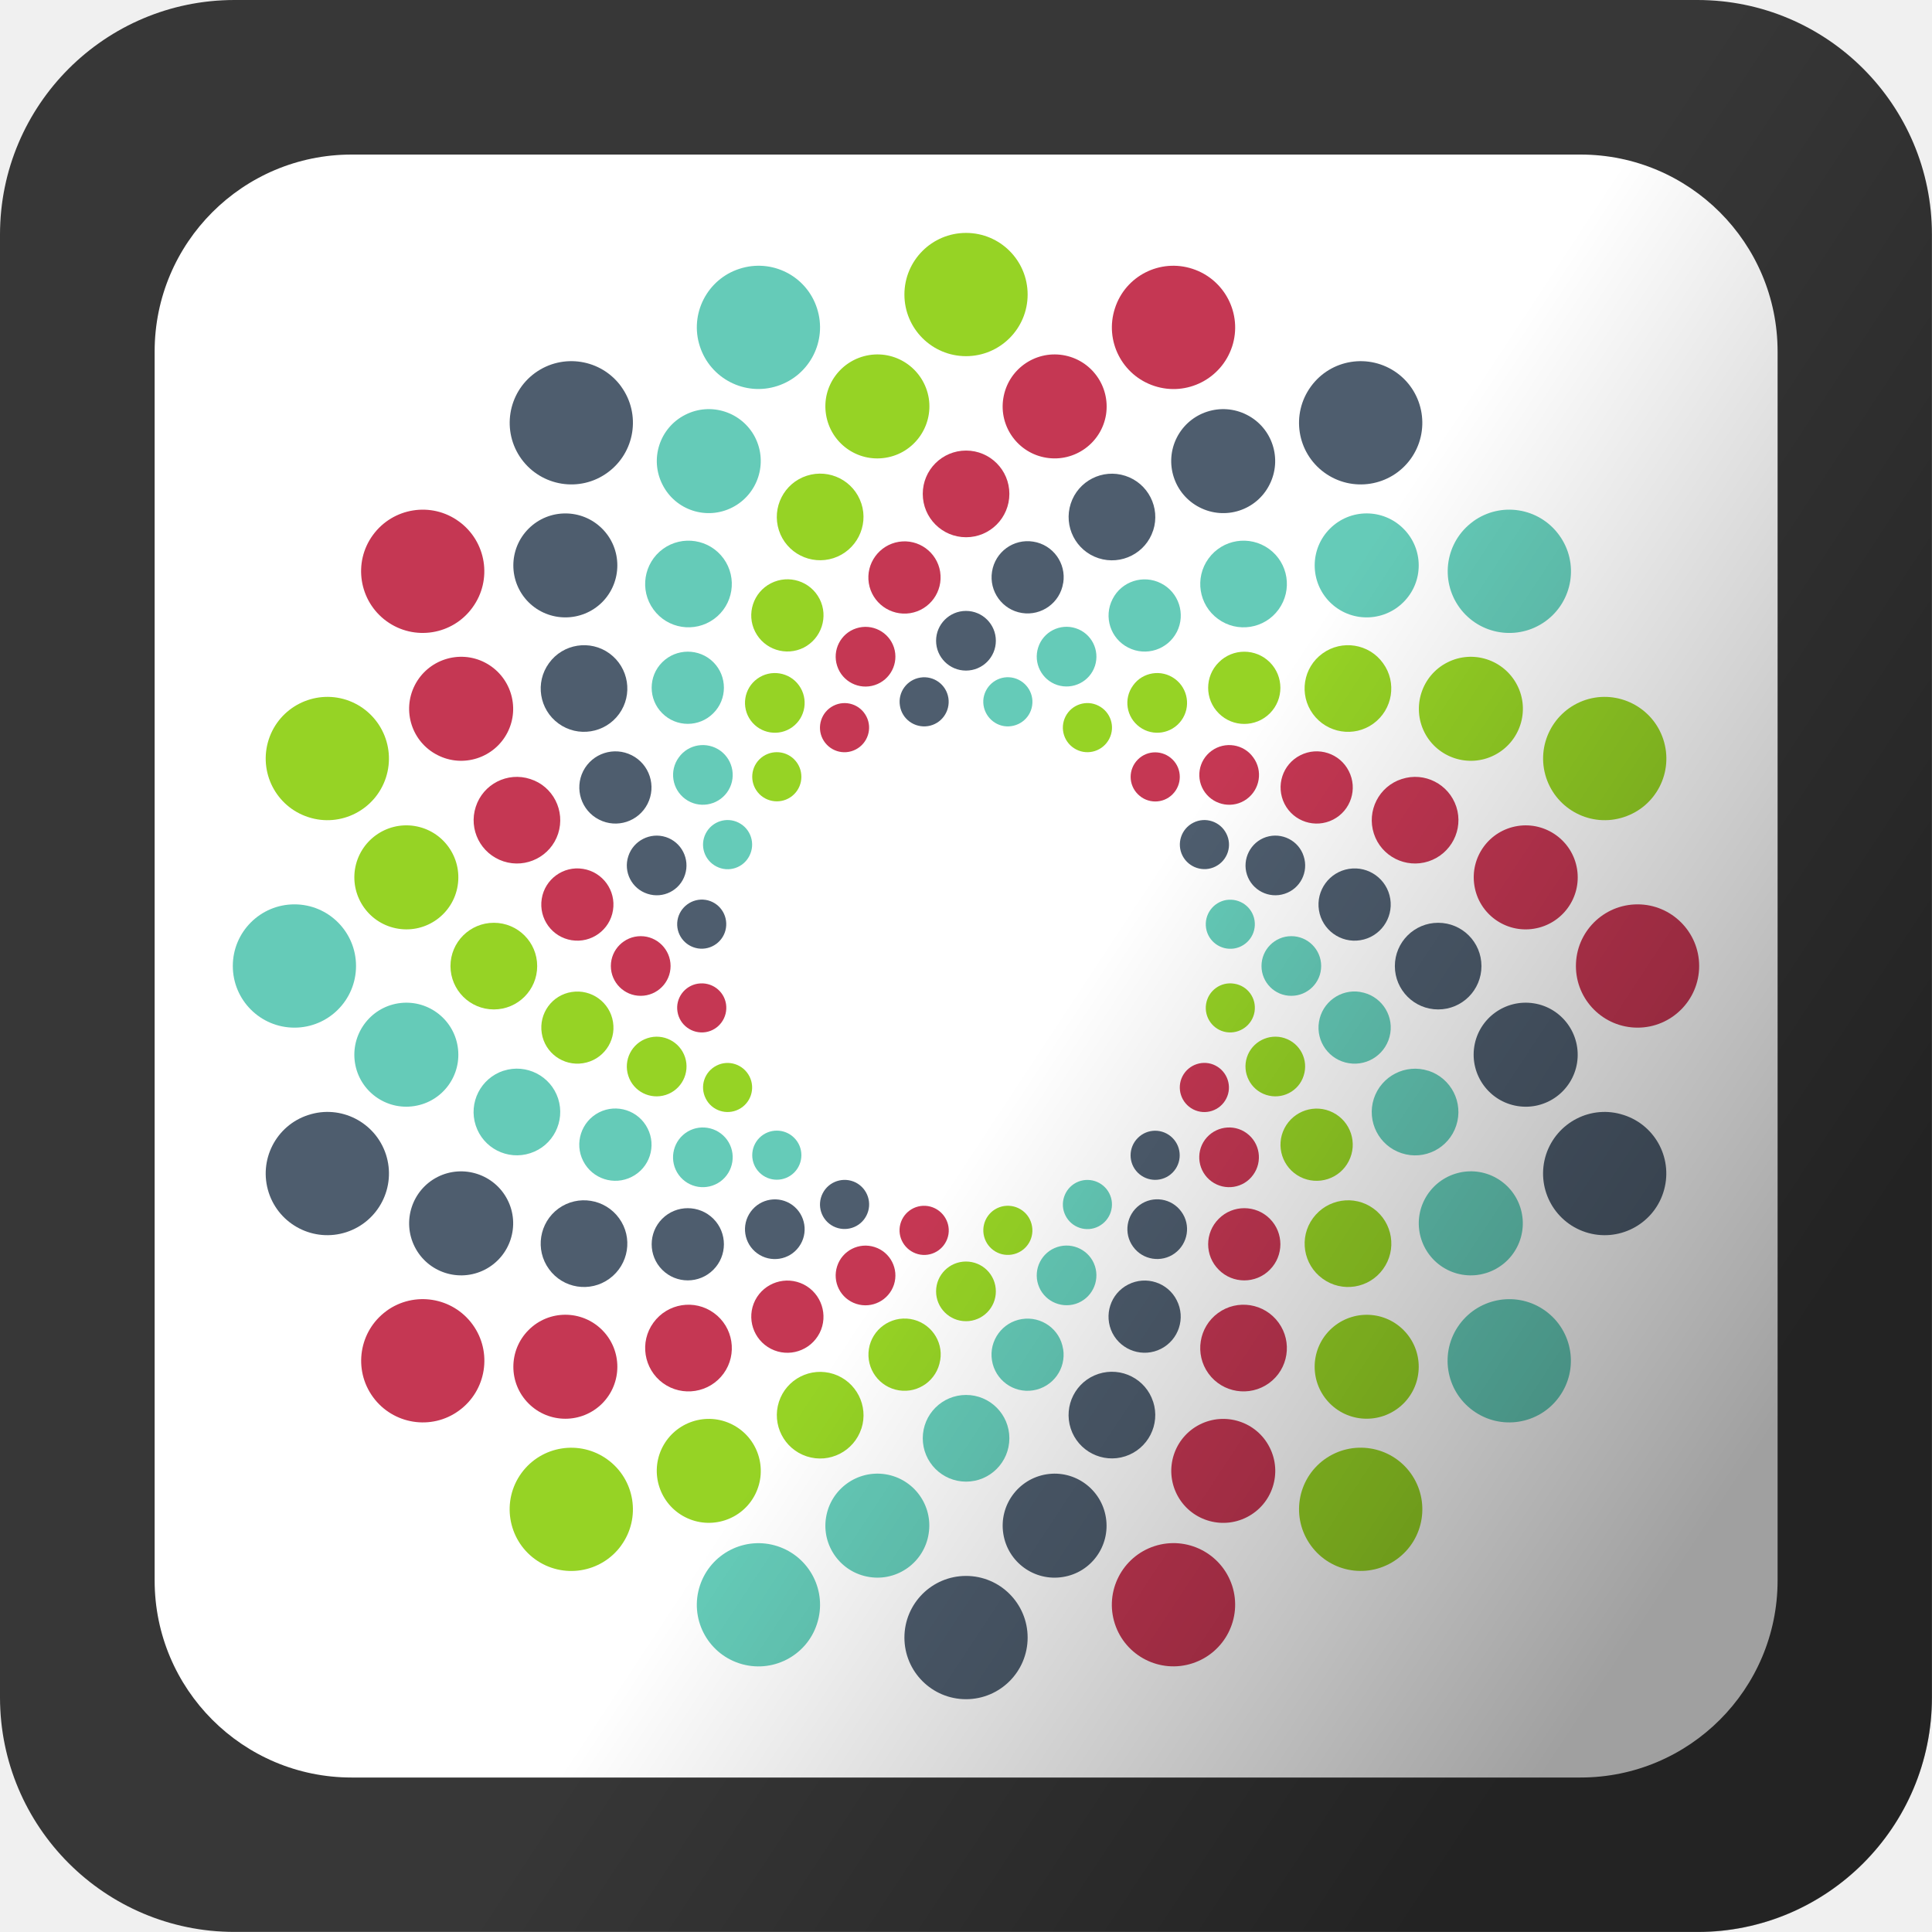
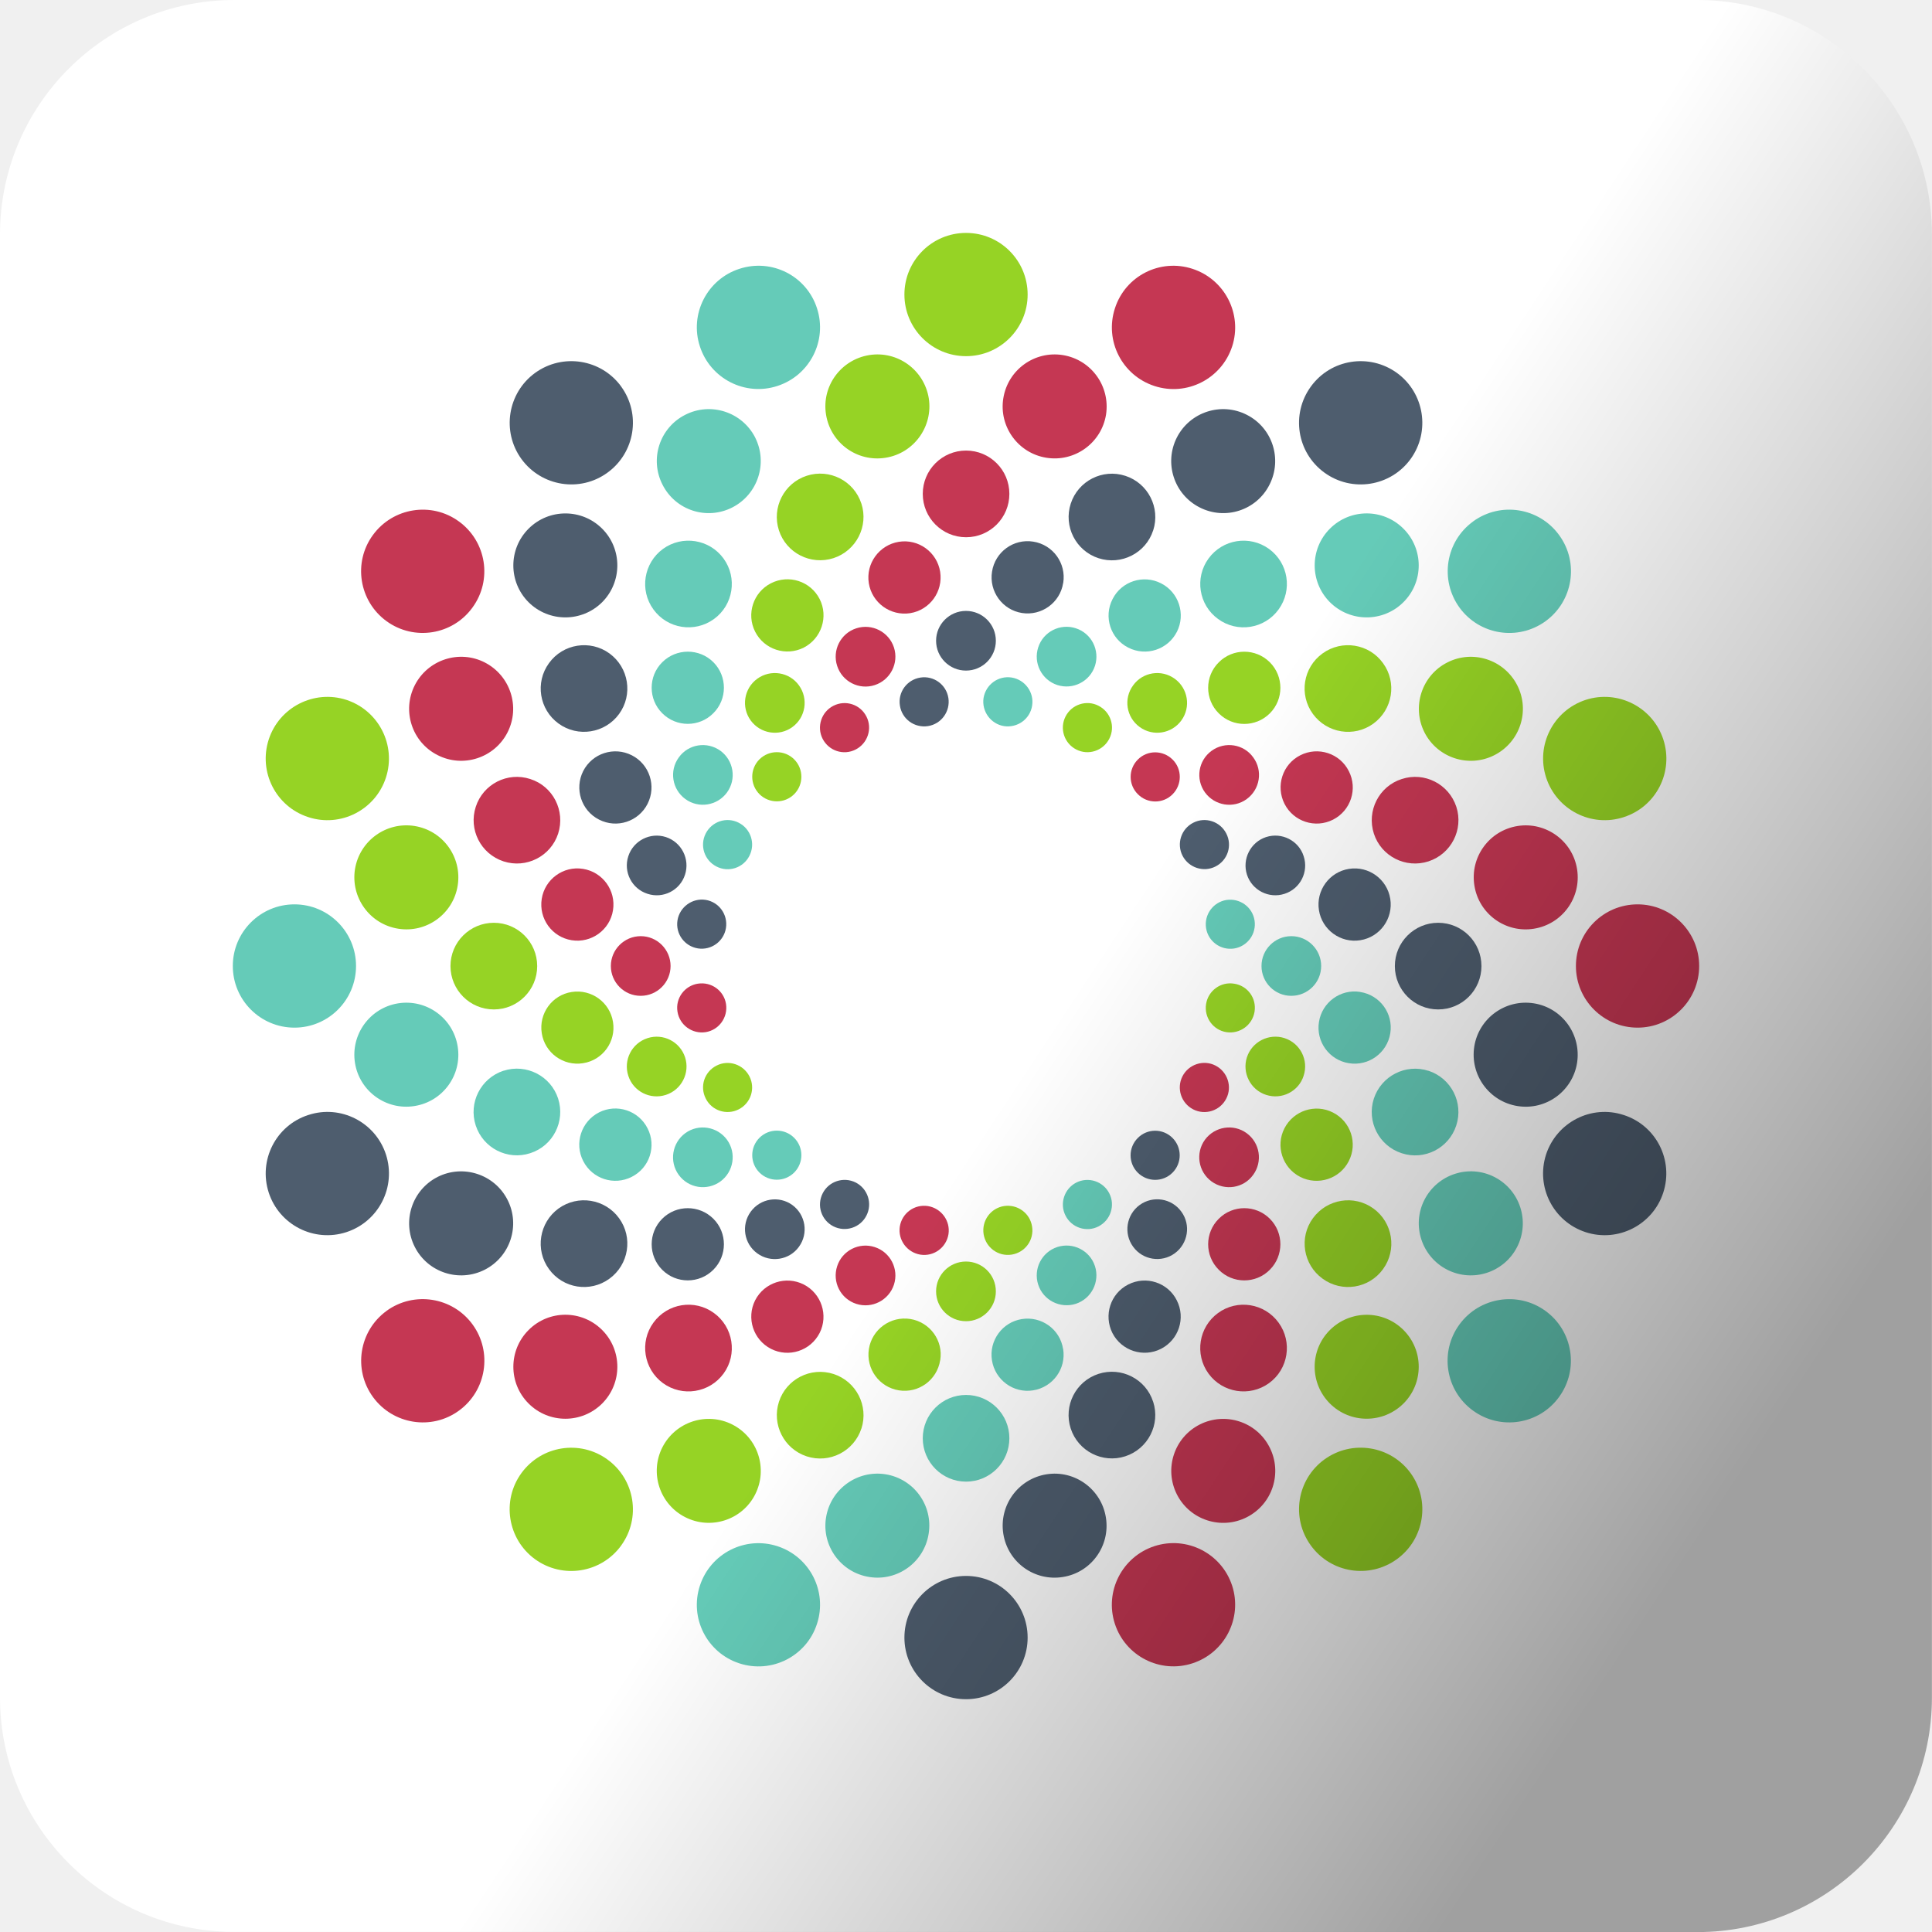
<svg xmlns="http://www.w3.org/2000/svg" viewBox="0 0 100 100">
  <defs>
    <linearGradient y2="61.754" x2="48.725" y1="85.34" x1="84.49" gradientUnits="userSpaceOnUse" id="0">
      <stop stop-opacity=".374" />
      <stop offset="1" stop-opacity="0" />
    </linearGradient>
  </defs>
  <path d="m12.138 0c-6.702 0-12.138 5.435-12.138 12.138v75.72c0 6.702 5.435 12.138 12.138 12.138h75.72c6.702 0 12.137-5.435 12.138-12.138v-75.72c0-6.702-5.435-12.138-12.138-12.138z" fill="#fff" />
-   <path d="m12.138 0c-6.702 0-12.138 5.435-12.138 12.138v75.72c0 6.702 5.435 12.138 12.138 12.138h75.72c6.702 0 12.137-5.435 12.138-12.138v-75.72c0-6.702-5.435-12.138-12.138-12.138h-75.72m6.06 8h63.61c5.63 0 10.2 4.564 10.2 10.194v63.61c0 5.63-4.57 10.2-10.2 10.2h-63.61c-5.63 0-10.194-4.57-10.194-10.2v-63.61c0-5.63 4.564-10.194 10.194-10.194" fill-opacity=".784" />
  <g transform="matrix(.7066 0 0 .7066 27.443-81.05)">
    <g fill="#4e5d6e">
      <path d="m64.49 148.33c-1.47 2.02-4.295 2.46-6.311.996-2.02-1.464-2.464-4.287-.994-6.305 1.464-2.02 4.284-2.461 6.306-.999 2.01 1.464 2.463 4.286.999 6.308" />
      <path d="m47.37 146.75c.957-1.871 3.252-2.616 5.125-1.659 1.874.951 2.615 3.243 1.659 5.118-.944 1.879-3.24 2.624-5.117 1.664-1.877-.954-2.62-3.25-1.667-5.123" />
      <path d="m45.632 153.56c-.538 1.664-2.335 2.574-4 2.034-1.666-.541-2.577-2.334-2.036-3.998.541-1.666 2.331-2.579 3.999-2.036 1.664.539 2.581 2.331 2.04 4" />
      <path d="m39.04 157.41c-.223 1.441-1.583 2.426-3.02 2.197-1.435-.227-2.42-1.586-2.19-3.03.226-1.445 1.578-2.429 3.02-2.197 1.442.226 2.429 1.58 2.195 3.03" />
      <path d="m34.11 161.64c0 1.21-.979 2.186-2.189 2.186-1.207 0-2.189-.976-2.189-2.186 0-1.205.982-2.185 2.189-2.185 1.21 0 2.189.98 2.189 2.185" />
      <path d="m30.633 165.83c.152.983-.511 1.906-1.494 2.063-.989.15-1.904-.514-2.056-1.496-.16-.982.509-1.903 1.495-2.059.983-.157 1.901.516 2.054 1.491" />
    </g>
    <g fill="#96d325">
      <path d="m6.663 227.92c-1.47 2.02-4.291 2.462-6.309.999-2.01-1.464-2.464-4.289-.999-6.304 1.467-2.02 4.29-2.464 6.304-1 2.02 1.464 2.472 4.289 1 6.305" />
      <path d="m9.684 220.72c.959-1.873 3.251-2.619 5.125-1.665 1.878.957 2.62 3.251 1.666 5.126-.95 1.869-3.249 2.614-5.124 1.657-1.872-.954-2.618-3.245-1.667-5.119" />
      <path d="m24.26 219.35c-.544 1.661-2.331 2.58-4 2.037-1.669-.545-2.578-2.332-2.039-4 .542-1.666 2.332-2.576 4-2.035 1.661.54 2.583 2.333 2.041 4" />
      <path d="m30.03 214.35c-.23 1.45-1.583 2.427-3.02 2.2-1.445-.228-2.429-1.585-2.2-3.03.229-1.441 1.587-2.424 3.03-2.198 1.442.229 2.432 1.585 2.196 3.02" />
      <path d="m34.11 209.3c0 1.208-.979 2.185-2.189 2.185-1.207 0-2.189-.977-2.189-2.185 0-1.21.982-2.186 2.189-2.186 1.21 0 2.189.977 2.189 2.186" />
      <path d="m36.764 204.55c.158.976-.504 1.899-1.494 2.057-.983.156-1.898-.514-2.056-1.493-.155-.984.507-1.906 1.49-2.063.99-.153 1.911.518 2.059 1.499" />
      <path d="m-13.467 165.97c2.37.779 3.667 3.32 2.899 5.694-.771 2.372-3.318 3.671-5.686 2.897-2.374-.768-3.669-3.313-2.899-5.688.77-2.368 3.318-3.666 5.686-2.903" />
      <path d="m-8.471 175.21c2.078.331 3.489 2.284 3.16 4.361-.328 2.077-2.279 3.496-4.357 3.163-2.076-.329-3.491-2.277-3.168-4.359.336-2.078 2.282-3.493 4.365-3.166" />
      <path d="m-2.662 182.3c1.752 0 3.174 1.418 3.174 3.172 0 1.756-1.422 3.175-3.174 3.175-1.754 0-3.173-1.418-3.178-3.175 0-1.754 1.423-3.172 3.178-3.172" />
      <path d="m3.036 187.37c1.448-.229 2.804.757 3.03 2.197.232 1.443-.753 2.798-2.199 3.02-1.442.227-2.796-.756-3.02-2.197-.229-1.445.755-2.799 2.19-3.02" />
      <path d="m8.594 190.75c1.145-.37 2.378.256 2.752 1.406.369 1.14-.26 2.38-1.408 2.751-1.149.373-2.384-.251-2.752-1.399-.375-1.151.253-2.384 1.407-2.757" />
      <path d="m13.653 192.76c.875-.446 1.954-.094 2.407.79.452.884.101 1.965-.788 2.417-.881.448-1.963.099-2.409-.784-.459-.892-.107-1.972.79-2.423" />
    </g>
    <g fill="#4e5d6e">
      <path d="m80.1 196.38c2.379.766 3.671 3.311 2.899 5.686-.771 2.367-3.315 3.666-5.684 2.898-2.374-.774-3.665-3.315-2.901-5.689.778-2.369 3.32-3.675 5.686-2.894" />
      <path d="m73.52 188.2c2.078.329 3.49 2.283 3.165 4.363-.332 2.077-2.281 3.493-4.356 3.163-2.08-.329-3.499-2.282-3.174-4.359.329-2.079 2.285-3.495 4.365-3.167" />
      <path d="m66.51 182.3c1.756 0 3.171 1.418 3.171 3.172 0 1.756-1.415 3.175-3.171 3.175-1.748 0-3.172-1.418-3.172-3.175 0-1.754 1.425-3.172 3.172-3.172" />
      <path d="m59.982 178.35c1.441-.227 2.791.757 3.02 2.197.229 1.445-.754 2.799-2.195 3.03-1.444.232-2.801-.759-3.03-2.197-.23-1.441.754-2.799 2.201-3.03" />
      <path d="m53.909 176.02c1.148-.371 2.391.261 2.75 1.406.376 1.145-.249 2.38-1.396 2.75-1.145.376-2.381-.249-2.758-1.398-.37-1.145.26-2.385 1.404-2.759" />
      <path d="m48.574 174.97c.881-.452 1.962-.094 2.413.784.461.89.105 1.971-.788 2.423-.874.445-1.96.092-2.412-.784-.455-.887-.103-1.973.786-2.423" />
      <path d="m6.663 143.02c1.469 2.02 1.013 4.846-1 6.305-2.01 1.469-4.836 1.019-6.304-.996-1.466-2.02-1.013-4.844.999-6.308 2.02-1.463 4.843-1.018 6.309.999" />
      <path d="m5.271 153.43c1.486 1.486 1.479 3.899 0 5.387-1.493 1.484-3.901 1.482-5.392 0-1.486-1.489-1.486-3.9.003-5.387 1.487-1.486 3.901-1.49 5.388 0" />
      <path d="m5.806 162.57c1.42 1.035 1.733 3.02.705 4.434-1.028 1.416-3.02 1.733-4.435.701-1.414-1.027-1.732-3.01-.699-4.425 1.026-1.425 3.02-1.736 4.43-.71" />
      <path d="m7.443 170.03c1.3.662 1.817 2.252 1.153 3.56-.662 1.298-2.249 1.821-3.556 1.15-1.299-.66-1.813-2.252-1.158-3.553.667-1.304 2.257-1.818 3.56-1.157" />
      <path d="m9.938 176.02c1.148.374 1.777 1.614 1.402 2.759-.369 1.149-1.602 1.774-2.747 1.398-1.154-.37-1.782-1.605-1.407-2.75.367-1.145 1.608-1.777 2.752-1.406" />
      <path d="m12.843 180.62c.99.157 1.653 1.082 1.495 2.069-.156.97-1.072 1.64-2.048 1.489-.987-.157-1.658-1.072-1.501-2.06.162-.977 1.083-1.644 2.055-1.497" />
    </g>
    <g fill="#96d325">
      <path d="m64.49 222.61c1.464 2.02 1.015 4.842-.999 6.304-2.023 1.469-4.839 1.022-6.306-.999-1.47-2.02-1.023-4.841.994-6.305 2.02-1.46 4.843-1.018 6.311 1" />
      <path d="m63.97 212.13c1.489 1.488 1.489 3.897 0 5.385-1.496 1.483-3.899 1.487-5.39 0-1.489-1.488-1.489-3.898 0-5.385 1.491-1.482 3.9-1.491 5.39 0" />
      <path d="m61.769 203.23c1.421 1.033 1.735 3.02.705 4.437-1.026 1.424-3.01 1.737-4.43.703-1.425-1.028-1.739-3.02-.708-4.429 1.039-1.42 3.02-1.737 4.432-.711" />
      <path d="m58.806 196.2c1.305.663 1.824 2.256 1.157 3.558-.66 1.301-2.256 1.816-3.557 1.157-1.3-.662-1.824-2.257-1.156-3.56.667-1.298 2.258-1.821 3.556-1.155" />
      <path d="m55.26 190.75c1.148.374 1.773 1.607 1.396 2.757-.364 1.148-1.602 1.773-2.75 1.399-1.144-.37-1.774-1.611-1.406-2.751.374-1.15 1.615-1.776 2.76-1.406" />
      <path d="m51.564 186.76c.989.149 1.655 1.066 1.496 2.055-.16.982-1.083 1.645-2.061 1.497-.981-.157-1.646-1.079-1.489-2.064.156-.977 1.077-1.65 2.054-1.487" />
      <path d="m77.32 165.97c2.362-.762 4.912.535 5.684 2.903.772 2.375-.52 4.919-2.899 5.688-2.366.774-4.909-.525-5.686-2.897-.771-2.374.528-4.918 2.901-5.694" />
      <path d="m67.18 163.23c1.874-.954 4.161-.205 5.121 1.669.956 1.869.21 4.16-1.668 5.12-1.869.955-4.169.21-5.123-1.661-.95-1.877-.207-4.175 1.669-5.127" />
      <path d="m58.04 162.57c1.42-1.026 3.404-.715 4.43.71 1.03 1.411.716 3.394-.705 4.43-1.411 1.028-3.396.71-4.43-.706-1.034-1.417-.72-3.407.705-4.434" />
      <path d="m50.44 163.22c1.029-1.035 2.705-1.037 3.742 0 1.028 1.032 1.028 2.709-.002 3.739-1.035 1.033-2.708 1.033-3.74 0-1.038-1.03-1.038-2.712 0-3.739" />
      <path d="m47.697 167.48c-.706.972-2.075 1.194-3.052.48-.977-.707-1.198-2.073-.481-3.05.702-.981 2.076-1.195 3.048-.486.977.705 1.2 2.081.485 3.056" />
      <path d="m42.42 168.82c-.455.886-1.533 1.24-2.417.788-.887-.452-1.241-1.533-.787-2.423.448-.881 1.536-1.235 2.412-.784.894.452 1.246 1.536.792 2.418" />
    </g>
    <g fill="#4e5d6e">
      <path d="m-16.253 196.38c2.368-.78 4.916.525 5.687 2.894.767 2.375-.531 4.915-2.903 5.689-2.366.768-4.914-.53-5.684-2.898-.77-2.375.526-4.92 2.899-5.686" />
      <path d="m-6.789 200.92c1.875-.949 4.173-.201 5.126 1.67.956 1.872.207 4.165-1.666 5.123-1.877.953-4.17.208-5.124-1.666-.954-1.876-.209-4.171 1.665-5.127" />
      <path d="m2.075 203.23c1.418-1.026 3.407-.709 4.435.711 1.03 1.413.715 3.396-.705 4.429-1.413 1.035-3.403.721-4.43-.703-1.032-1.417-.714-3.404.699-4.437" />
      <path d="m9.67 203.98c1.035-1.033 2.711-1.031 3.747 0 1.031 1.031 1.031 2.707-.004 3.739-1.031 1.033-2.708 1.036-3.743 0-1.029-1.032-1.029-2.708 0-3.739" />
      <path d="m19.688 206.03c-.703.981-2.08 1.195-3.055.486-.977-.709-1.191-2.075-.48-3.051.709-.98 2.077-1.197 3.053-.488.972.712 1.189 2.082.482 3.053" />
      <path d="m24.629 203.75c-.449.886-1.534 1.233-2.419.786-.887-.452-1.238-1.53-.784-2.42.449-.881 1.527-1.237 2.423-.789.88.456 1.237 1.537.78 2.423" />
    </g>
    <g fill="#96d325">
      <path d="m36.438 136.28c0 2.491-2.02 4.514-4.513 4.514-2.494 0-4.513-2.023-4.513-4.514 0-2.493 2.02-4.514 4.513-4.514 2.497 0 4.513 2.02 4.513 4.514" />
      <path d="m21.67 145.07c-.334-2.08 1.087-4.02 3.168-4.356 2.075-.331 4.02 1.086 4.359 3.166.324 2.071-1.092 4.03-3.168 4.356-2.082.334-4.03-1.086-4.359-3.166" />
      <path d="m24.26 151.59c.542 1.664-.38 3.456-2.041 3.998-1.668.54-3.458-.37-4-2.034-.539-1.669.373-3.461 2.039-4 1.668-.541 3.458.37 4 2.036" />
      <path d="m21.2 158.58c.663 1.301.136 2.893-1.161 3.563-1.304.656-2.896.141-3.561-1.165-.661-1.298-.138-2.889 1.158-3.549 1.305-.665 2.895-.153 3.564 1.151" />
      <path d="m19.688 164.91c.707.977.49 2.344-.482 3.052-.976.712-2.344.489-3.053-.482-.71-.975-.497-2.349.48-3.056.975-.709 2.352-.495 3.055.486" />
      <path d="m19.338 170.33c.702.702.701 1.848 0 2.548-.704.704-1.842.699-2.546 0-.703-.708-.703-1.841-.003-2.548.708-.703 1.846-.703 2.55 0" />
    </g>
    <g fill="#4e5d6e">
      <path d="m36.438 234.66c0 2.491-2.02 4.514-4.513 4.514-2.494 0-4.513-2.023-4.513-4.514 0-2.491 2.02-4.516 4.513-4.516 2.497 0 4.513 2.025 4.513 4.516" />
      <path d="m34.657 227.06c-.33-2.081 1.089-4.03 3.168-4.361 2.068-.328 4.02 1.091 4.347 3.172.33 2.075-1.082 4.03-3.159 4.352-2.079.333-4.03-1.085-4.356-3.163" />
      <path d="m45.632 217.38c.542 1.669-.376 3.458-2.04 4-1.668.543-3.459-.376-3.999-2.037-.541-1.667.37-3.46 2.036-4 1.667-.539 3.464.371 4 2.037" />
      <path d="m47.36 209.95c.67 1.305.147 2.891-1.148 3.556-1.301.665-2.895.147-3.564-1.155-.653-1.303-.146-2.893 1.16-3.555 1.306-.665 2.897-.145 3.553 1.154" />
      <path d="m47.697 203.46c.715.972.492 2.342-.485 3.054-.973.706-2.346.492-3.05-.489-.708-.971-.493-2.341.483-3.053.977-.708 2.346-.492 3.052.488" />
      <path d="m47.05 198.06c.703.704.703 1.841 0 2.545-.701.701-1.834.701-2.544 0-.702-.699-.702-1.844.005-2.545.701-.704 1.835-.704 2.539 0" />
    </g>
    <g fill="#c53753">
      <path d="m51.42 140.08c-.775 2.374-3.321 3.674-5.691 2.9-2.374-.771-3.669-3.317-2.898-5.686.763-2.379 3.309-3.674 5.683-2.898 2.371.774 3.672 3.317 2.907 5.684" />
      <path d="m34.657 143.88c.328-2.08 2.282-3.495 4.356-3.166 2.078.333 3.489 2.276 3.168 4.361-.335 2.075-2.288 3.49-4.363 3.161-2.073-.326-3.495-2.28-3.162-4.356" />
      <path d="m35.1 150.88c0 1.757-1.418 3.178-3.171 3.178-1.755 0-3.173-1.42-3.173-3.178 0-1.752 1.418-3.171 3.173-3.171 1.753 0 3.171 1.419 3.171 3.171" />
      <path d="m30.03 156.59c.226 1.444-.754 2.798-2.196 3.03-1.441.226-2.8-.756-3.03-2.197-.23-1.44.759-2.796 2.197-3.03 1.444-.231 2.797.752 3.03 2.197" />
      <path d="m26.645 162.13c.373 1.15-.26 2.386-1.409 2.759-1.145.374-2.38-.256-2.75-1.404-.376-1.148.25-2.384 1.402-2.756 1.148-.371 2.378.255 2.757 1.401" />
      <path d="m24.629 167.19c.453.882.094 1.966-.788 2.418-.887.455-1.965.104-2.422-.788-.447-.882-.091-1.964.786-2.413.895-.459 1.977-.102 2.424.784" />
    </g>
    <g fill="#65cbb8">
      <path d="m21.01 233.65c-.764 2.373-3.314 3.671-5.688 2.899-2.37-.772-3.667-3.316-2.893-5.685.769-2.37 3.316-3.667 5.681-2.898 2.373.773 3.672 3.314 2.9 5.684" />
      <path d="m21.67 225.87c.33-2.081 2.285-3.501 4.362-3.172 2.073.333 3.489 2.281 3.155 4.357-.325 2.082-2.279 3.499-4.349 3.167-2.081-.326-3.499-2.283-3.168-4.352" />
      <path d="m35.1 220.06c0 1.752-1.418 3.177-3.171 3.177-1.755 0-3.173-1.425-3.173-3.177 0-1.752 1.418-3.173 3.173-3.173 1.753 0 3.171 1.421 3.171 3.173" />
      <path d="m39.04 213.52c.232 1.445-.753 2.798-2.195 3.03-1.445.232-2.794-.759-3.02-2.201-.23-1.439.755-2.795 2.19-3.02 1.442-.23 2.802.752 3.02 2.194" />
      <path d="m41.37 207.45c.37 1.15-.256 2.385-1.404 2.761-1.148.366-2.385-.26-2.754-1.405-.374-1.15.259-2.385 1.4-2.755 1.148-.373 2.385.254 2.757 1.399" />
      <path d="m42.42 202.12c.453.885.092 1.965-.787 2.42-.883.456-1.969.1-2.419-.788-.449-.884-.094-1.963.779-2.418.894-.453 1.975-.101 2.427.786" />
      <path d="m-17.269 180.95c2.494 0 4.511 2.024 4.511 4.514 0 2.495-2.02 4.517-4.511 4.517-2.495 0-4.515-2.02-4.515-4.517 0-2.49 2.02-4.514 4.515-4.514" />
      <path d="m-9.668 188.2c2.078-.328 4.03 1.088 4.357 3.167.33 2.077-1.082 4.03-3.168 4.357-2.075.332-4.03-1.086-4.357-3.164-.326-2.077 1.092-4.03 3.168-4.36" />
      <path d="m-1.954 193.14c1.666-.541 3.46.376 4 2.038.536 1.669-.369 3.461-2.041 3.999-1.665.544-3.452-.367-3.995-2.031-.545-1.671.367-3.46 2.034-4.01" />
      <path d="m5.04 196.19c1.302-.661 2.897-.138 3.556 1.165.668 1.297.154 2.893-1.156 3.555-1.3.665-2.891.15-3.557-1.157-.665-1.301-.143-2.9 1.158-3.563" />
      <path d="m11.361 197.71c.976-.71 2.342-.489 3.055.483.711.975.488 2.346-.482 3.056-.979.709-2.345.496-3.058-.486-.702-.975-.488-2.341.485-3.053" />
      <path d="m16.792 198.05c.705-.701 1.842-.699 2.543 0 .706.703.706 1.84 0 2.548-.701.696-1.835.701-2.543-.003-.703-.701-.703-1.837 0-2.545" />
    </g>
    <g fill="#c53753">
      <path d="m81.12 180.95c2.481 0 4.509 2.024 4.509 4.514 0 2.495-2.028 4.517-4.509 4.517-2.498 0-4.519-2.02-4.519-4.514 0-2.493 2.02-4.517 4.519-4.517" />
      <path d="m72.33 175.21c2.075-.326 4.03 1.091 4.356 3.166.33 2.082-1.09 4.03-3.166 4.359-2.079.333-4.03-1.086-4.356-3.163-.332-2.078 1.08-4.03 3.166-4.361" />
      <path d="m63.841 171.77c1.666-.547 3.451.367 4 2.033.541 1.666-.377 3.453-2.041 3.998-1.666.542-3.461-.368-3.999-2.032-.54-1.669.37-3.465 2.039-3.999" />
      <path d="m56.41 170.03c1.301-.664 2.898-.147 3.554 1.157.666 1.301.151 2.893-1.154 3.558-1.305.662-2.889.143-3.554-1.155-.66-1.307-.15-2.901 1.154-3.56" />
      <path d="m49.917 169.7c.977-.708 2.347-.496 3.048.486.715.972.499 2.338-.48 3.053-.974.709-2.339.489-3.054-.486-.71-.978-.492-2.343.486-3.053" />
      <path d="m44.513 170.34c.702-.704 1.838-.699 2.545.005.702.696.702 1.837-.004 2.543-.703.707-1.84.697-2.535 0-.713-.702-.711-1.843-.006-2.548" />
      <path d="m-5.223 152.9c2.02 1.469 2.468 4.29.995 6.306-1.459 2.02-4.282 2.465-6.299.998-2.01-1.464-2.465-4.289-1-6.3 1.466-2.02 4.298-2.472 6.308-1" />
      <path d="m-3.329 163.23c1.873.959 2.622 3.254 1.666 5.127-.953 1.867-3.251 2.62-5.126 1.658-1.874-.95-2.618-3.241-1.665-5.117.958-1.874 3.252-2.623 5.125-1.669" />
      <path d="m.007 171.77c1.672.533 2.577 2.329 2.04 3.999-.542 1.664-2.336 2.575-4 2.032-1.667-.545-2.578-2.332-2.034-3.998.537-1.667 2.33-2.58 3.995-2.033" />
      <path d="m3.866 178.35c1.446.228 2.429 1.587 2.199 3.03-.226 1.439-1.582 2.429-3.03 2.197-1.436-.229-2.419-1.583-2.19-3.03.224-1.435 1.579-2.429 3.02-2.197" />
      <path d="m8.098 183.28c1.204 0 2.185.983 2.185 2.186 0 1.204-.982 2.184-2.185 2.184-1.209.007-2.19-.98-2.19-2.184 0-1.204.981-2.186 2.19-2.186" />
      <path d="m12.284 186.76c.983-.154 1.903.505 2.06 1.487.153.986-.518 1.908-1.493 2.064-.985.15-1.905-.515-2.062-1.499-.161-.984.519-1.898 1.495-2.053" />
    </g>
    <g fill="#65cbb8">
      <path d="m74.37 210.73c2.02 1.464 2.468 4.29.994 6.31-1.46 2.01-4.278 2.465-6.3.995-2.02-1.464-2.469-4.292-.999-6.306 1.466-2.01 4.289-2.463 6.305-.999" />
      <path d="m70.63 200.92c1.875.956 2.621 3.25 1.664 5.127-.959 1.874-3.246 2.619-5.12 1.666-1.876-.958-2.624-3.251-1.669-5.123.963-1.875 3.256-2.623 5.125-1.67" />
      <path d="m65.801 193.14c1.664.545 2.582 2.335 2.034 4.01-.543 1.665-2.328 2.575-3.994 2.031-1.669-.538-2.579-2.329-2.044-3.994.542-1.667 2.337-2.584 4-2.043" />
      <path d="m60.804 187.37c1.446.226 2.429 1.58 2.2 3.02-.23 1.441-1.58 2.427-3.03 2.197-1.443-.227-2.426-1.582-2.196-3.02.226-1.445 1.584-2.434 3.02-2.202" />
      <path d="m55.754 183.28c1.21 0 2.186.983 2.186 2.186 0 1.204-.976 2.184-2.186 2.184-1.208.007-2.185-.98-2.185-2.184 0-1.204.977-2.186 2.185-2.186" />
      <path d="m50.999 180.63c.984-.15 1.907.512 2.061 1.498.153.984-.519 1.899-1.496 2.056-.977.151-1.901-.514-2.054-1.492-.156-.984.513-1.903 1.489-2.063" />
      <path d="m69.07 152.9c2.02-1.469 4.84-1.012 6.3 1 1.474 2.01 1.028 4.84-.994 6.309-2.02 1.463-4.841 1.015-6.305-1-1.461-2.02-1.021-4.838.999-6.306" />
      <path d="m58.58 153.43c1.491-1.491 3.898-1.491 5.386 0 1.493 1.489 1.493 3.898 0 5.384-1.489 1.486-3.895 1.486-5.386.002-1.486-1.489-1.486-3.901 0-5.386" />
      <path d="m54.82 159.35c-1.029 1.42-3.02 1.732-4.432.696-1.415-1.024-1.729-3.01-.701-4.426 1.031-1.42 3.01-1.735 4.435-.705 1.419 1.034 1.731 3.01.699 4.435" />
      <path d="m47.37 160.99c-.664 1.3-2.254 1.82-3.562 1.153-1.298-.657-1.821-2.25-1.148-3.556.658-1.304 2.252-1.816 3.55-1.154 1.3.657 1.821 2.254 1.161 3.558" />
      <path d="m41.37 163.48c-.372 1.148-1.609 1.773-2.757 1.404-1.143-.373-1.775-1.609-1.4-2.759.369-1.146 1.606-1.775 2.754-1.399 1.148.37 1.773 1.606 1.404 2.754" />
      <path d="m36.769 166.39c-.153.989-1.076 1.653-2.068 1.503-.971-.163-1.638-1.082-1.493-2.056.163-.989 1.079-1.659 2.065-1.502.974.16 1.648 1.08 1.495 2.055" />
    </g>
    <g fill="#c53753">
      <path d="m-10.527 210.73c2.02-1.464 4.84-1.018 6.309.999 1.464 2.01 1.018 4.84-1 6.306-2.01 1.47-4.834 1.015-6.298-.995-1.471-2.02-1.021-4.846.994-6.31" />
      <path d="m-.117 212.13c1.486-1.491 3.896-1.491 5.388 0 1.484 1.488 1.484 3.897 0 5.385-1.493 1.487-3.901 1.487-5.388 0-1.489-1.485-1.489-3.898 0-5.385" />
      <path d="m14.165 215.32c-1.033 1.417-3.02 1.731-4.439.702-1.413-1.034-1.73-3.02-.698-4.432 1.031-1.42 3.01-1.74 4.432-.705 1.418 1.027 1.735 3.02.706 4.435" />
      <path d="m21.2 212.35c-.669 1.306-2.262 1.824-3.564 1.159-1.296-.665-1.815-2.251-1.158-3.556.665-1.299 2.254-1.819 3.562-1.157 1.296.665 1.817 2.256 1.16 3.555" />
      <path d="m26.645 208.81c-.378 1.145-1.609 1.776-2.757 1.405-1.158-.373-1.778-1.607-1.402-2.761.37-1.145 1.605-1.772 2.75-1.399 1.148.37 1.782 1.605 1.409 2.755" />
      <path d="m30.64 205.11c-.16.985-1.078 1.655-2.061 1.499-.983-.164-1.653-1.08-1.504-2.057.16-.988 1.077-1.657 2.068-1.499.973.163 1.646 1.079 1.497 2.056" />
    </g>
    <g fill="#65cbb8">
      <path d="m21.01 137.29c.771 2.369-.527 4.915-2.9 5.686-2.362.774-4.912-.526-5.681-2.9-.774-2.366.53-4.915 2.893-5.679 2.375-.779 4.924.514 5.688 2.893" />
      <path d="m16.477 146.75c.951 1.877.197 4.169-1.668 5.123-1.874.96-4.166.215-5.116-1.664-.96-1.875-.215-4.166 1.659-5.118 1.873-.958 4.169-.213 5.126 1.659" />
      <path d="m14.165 155.62c1.029 1.42.712 3.403-.706 4.431-1.418 1.026-3.401.719-4.432-.704-1.032-1.417-.714-3.399.698-4.433 1.421-1.028 3.407-.715 4.439.705" />
      <path d="m13.417 163.21c1.031 1.032 1.031 2.714-.004 3.74-1.031 1.037-2.708 1.037-3.741 0-1.03-1.026-1.035-2.708 0-3.735 1.029-1.029 2.71-1.035 3.745-.005" />
      <path d="m13.935 169.7c.97.71 1.193 2.075.481 3.053-.712.975-2.078 1.195-3.054.481-.972-.71-1.187-2.077-.476-3.048.699-.982 2.07-1.194 3.049-.486" />
      <path d="m15.273 174.97c.889.453 1.24 1.533.786 2.423-.444.884-1.527 1.244-2.416.784-.886-.452-1.238-1.533-.786-2.417.453-.89 1.535-1.241 2.416-.79" />
    </g>
    <g fill="#c53753">
      <path d="m51.42 230.86c.765 2.369-.535 4.913-2.907 5.685-2.366.773-4.919-.526-5.687-2.899-.767-2.37.534-4.911 2.902-5.684 2.371-.769 4.916.527 5.691 2.898" />
      <path d="m54.16 220.72c.959 1.874.21 4.167-1.659 5.119-1.874.957-4.168.216-5.125-1.657-.956-1.881-.21-4.17 1.661-5.126 1.878-.954 4.177-.207 5.123 1.665" />
      <path d="m54.82 211.59c1.032 1.414.72 3.401-.699 4.432-1.422 1.028-3.404.715-4.435-.702-1.028-1.418-.714-3.407.7-4.435 1.419-1.035 3.405-.715 4.434.705" />
      <path d="m54.18 203.98c1.03 1.032 1.03 2.707-.004 3.739-1.026 1.036-2.708 1.036-3.736 0-1.038-1.032-1.038-2.708 0-3.739 1.029-1.033 2.71-1.033 3.74 0" />
      <path d="m52.48 197.71c.979.712 1.189 2.078.48 3.053-.701.982-2.07 1.196-3.048.486-.977-.71-1.196-2.082-.486-3.056.715-.972 2.08-1.193 3.054-.483" />
      <path d="m50.2 192.76c.884.456 1.239 1.541.789 2.418-.453.89-1.536 1.242-2.423.79-.885-.455-1.235-1.54-.787-2.421.452-.885 1.543-1.241 2.422-.787" />
    </g>
  </g>
  <path d="m12.138 0c-6.702 0-12.138 5.435-12.138 12.137v75.73c0 6.702 5.435 12.138 12.138 12.137h75.72c6.702 0 12.137-5.435 12.138-12.137v-75.73c0-6.702-5.435-12.137-12.138-12.137z" fill="url(#0)" />
</svg>
